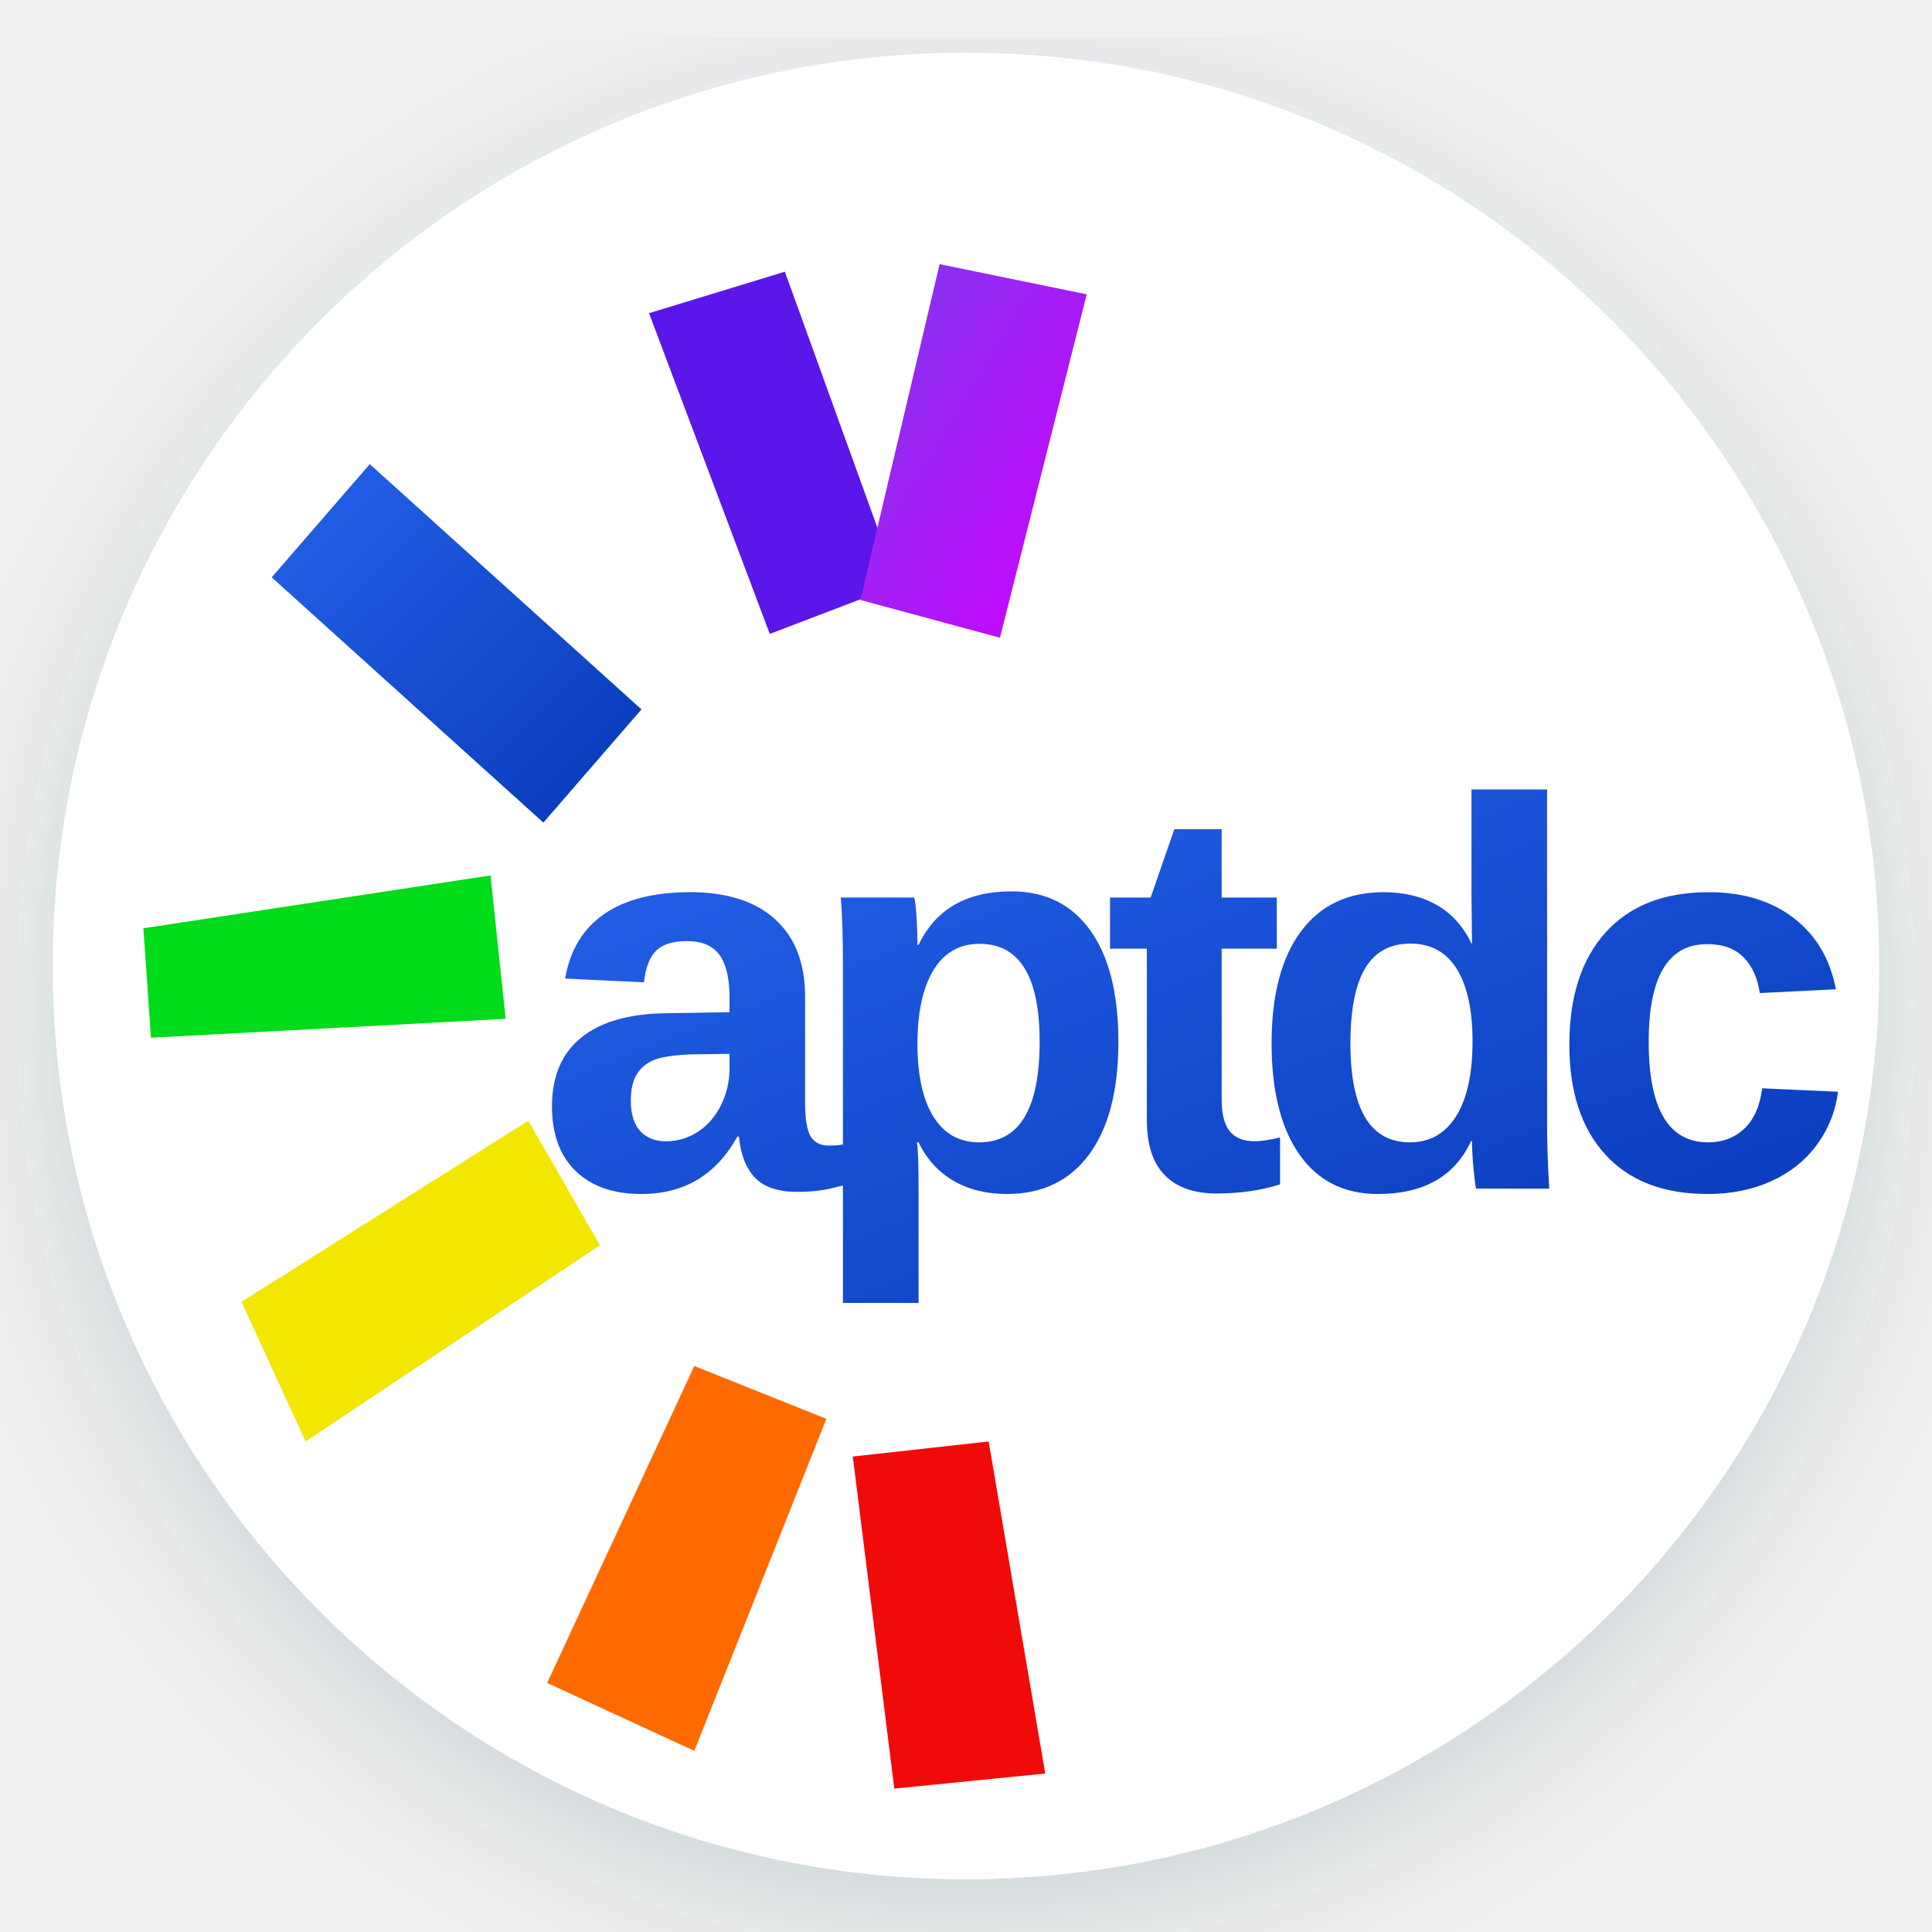
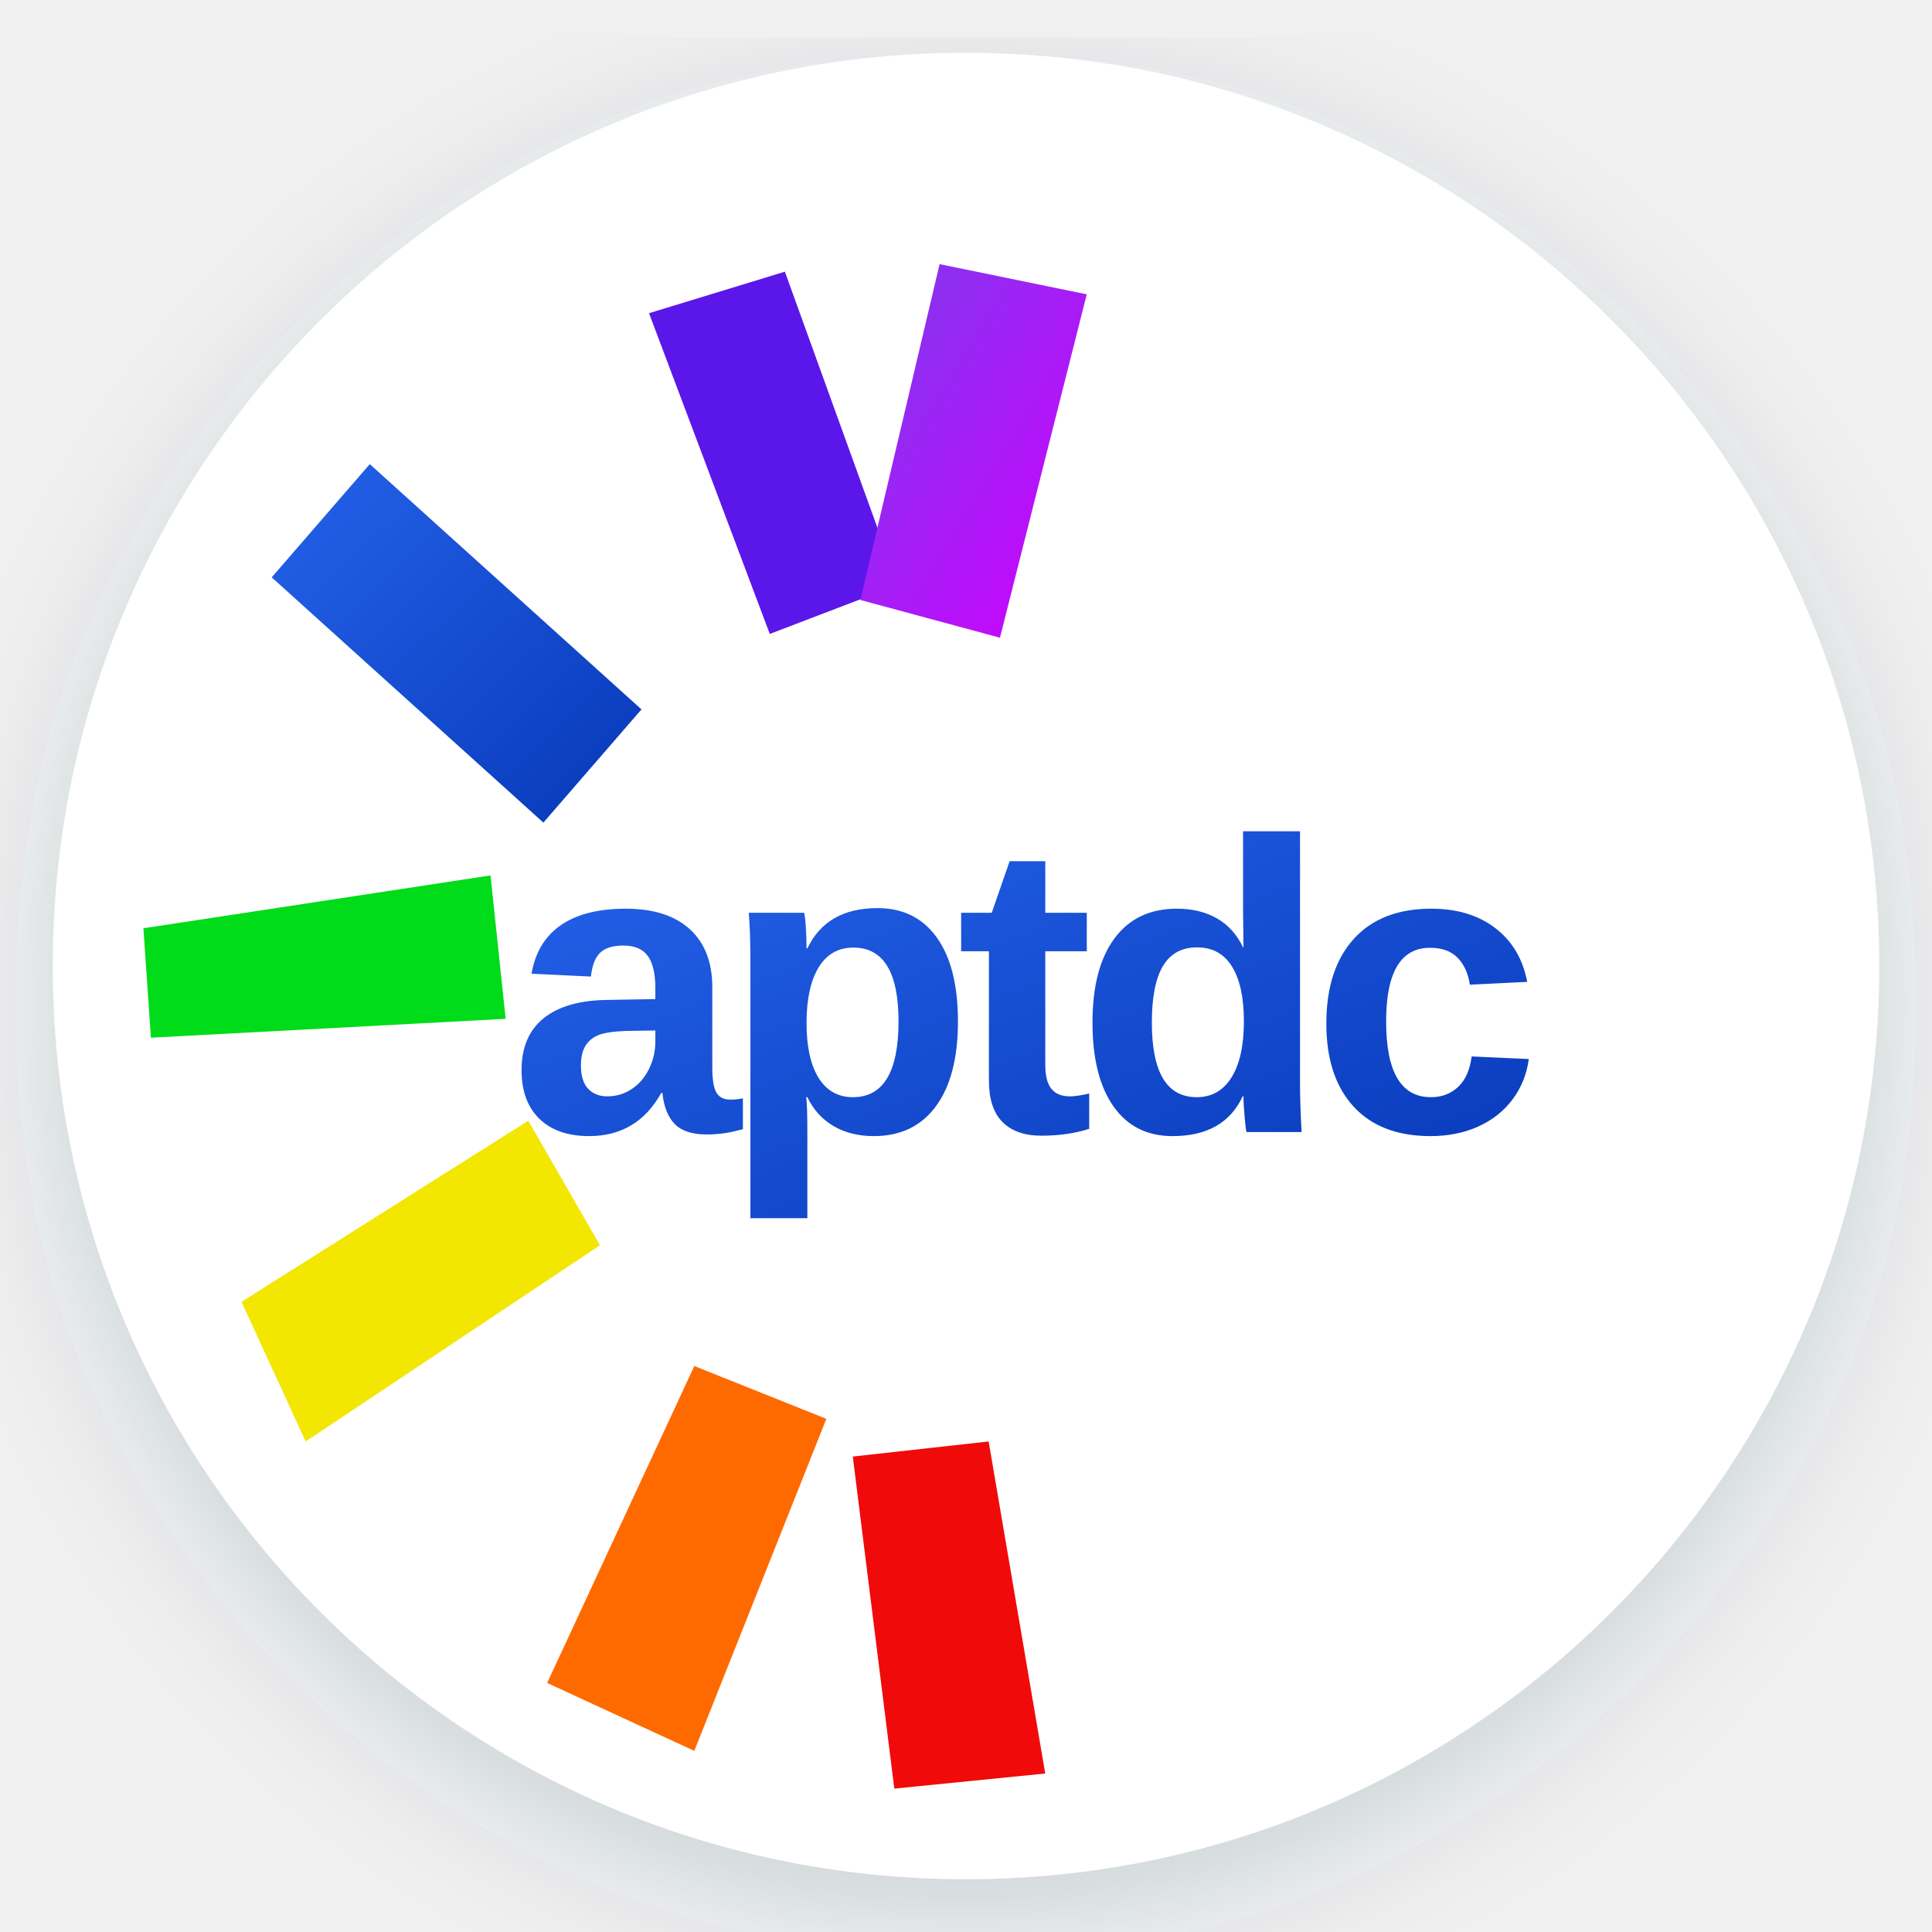
<svg xmlns="http://www.w3.org/2000/svg" viewBox="0 0 512 512" role="img" aria-labelledby="title desc">
  <defs>
    <linearGradient id="blue" x1="0" x2="1" y1="0" y2="1">
      <stop offset="0" stop-color="#2563eb" />
      <stop offset="1" stop-color="#0738b8" />
    </linearGradient>
    <linearGradient id="purple" x1="0" x2="1" y1="0" y2="1">
      <stop offset="0" stop-color="#7c3aed" />
      <stop offset="1" stop-color="#d000ff" />
    </linearGradient>
    <filter id="soft" x="-20%" y="-20%" width="140%" height="140%">
      <feDropShadow dx="0" dy="10" stdDeviation="18" flood-color="#0f3d56" flood-opacity=".16" />
    </filter>
  </defs>
  <circle cx="256" cy="256" r="242" fill="#fff" filter="url(#soft)" />
  <path fill="#00db1a" d="M38 246l92-14 4 38-94 5z" />
  <path fill="#f3e600" d="M64 345l76-48 19 33-78 52z" />
  <path fill="#ff6a00" d="M145 446l39-84 35 14-35 88z" />
  <path fill="#f10a0a" d="M237 474l-11-88 36-4 15 88z" />
  <path fill="url(#blue)" d="M72 153l26-30 72 65-26 30z" />
  <path fill="#5b16ea" d="M172 83l36-11 30 83-34 13z" />
  <path fill="url(#purple)" d="M249 70l39 8-23 91-37-10z" />
-   <text x="142" y="315" fill="url(#blue)" font-family="Arial, Helvetica, sans-serif" font-size="146" font-weight="900" letter-spacing="-10">aptdc</text>
+   <text x="135" y="300" fill="url(#blue)" font-family="Arial, Helvetica, sans-serif" font-size="110" font-weight="900" letter-spacing="-5">aptdc</text>
</svg>
